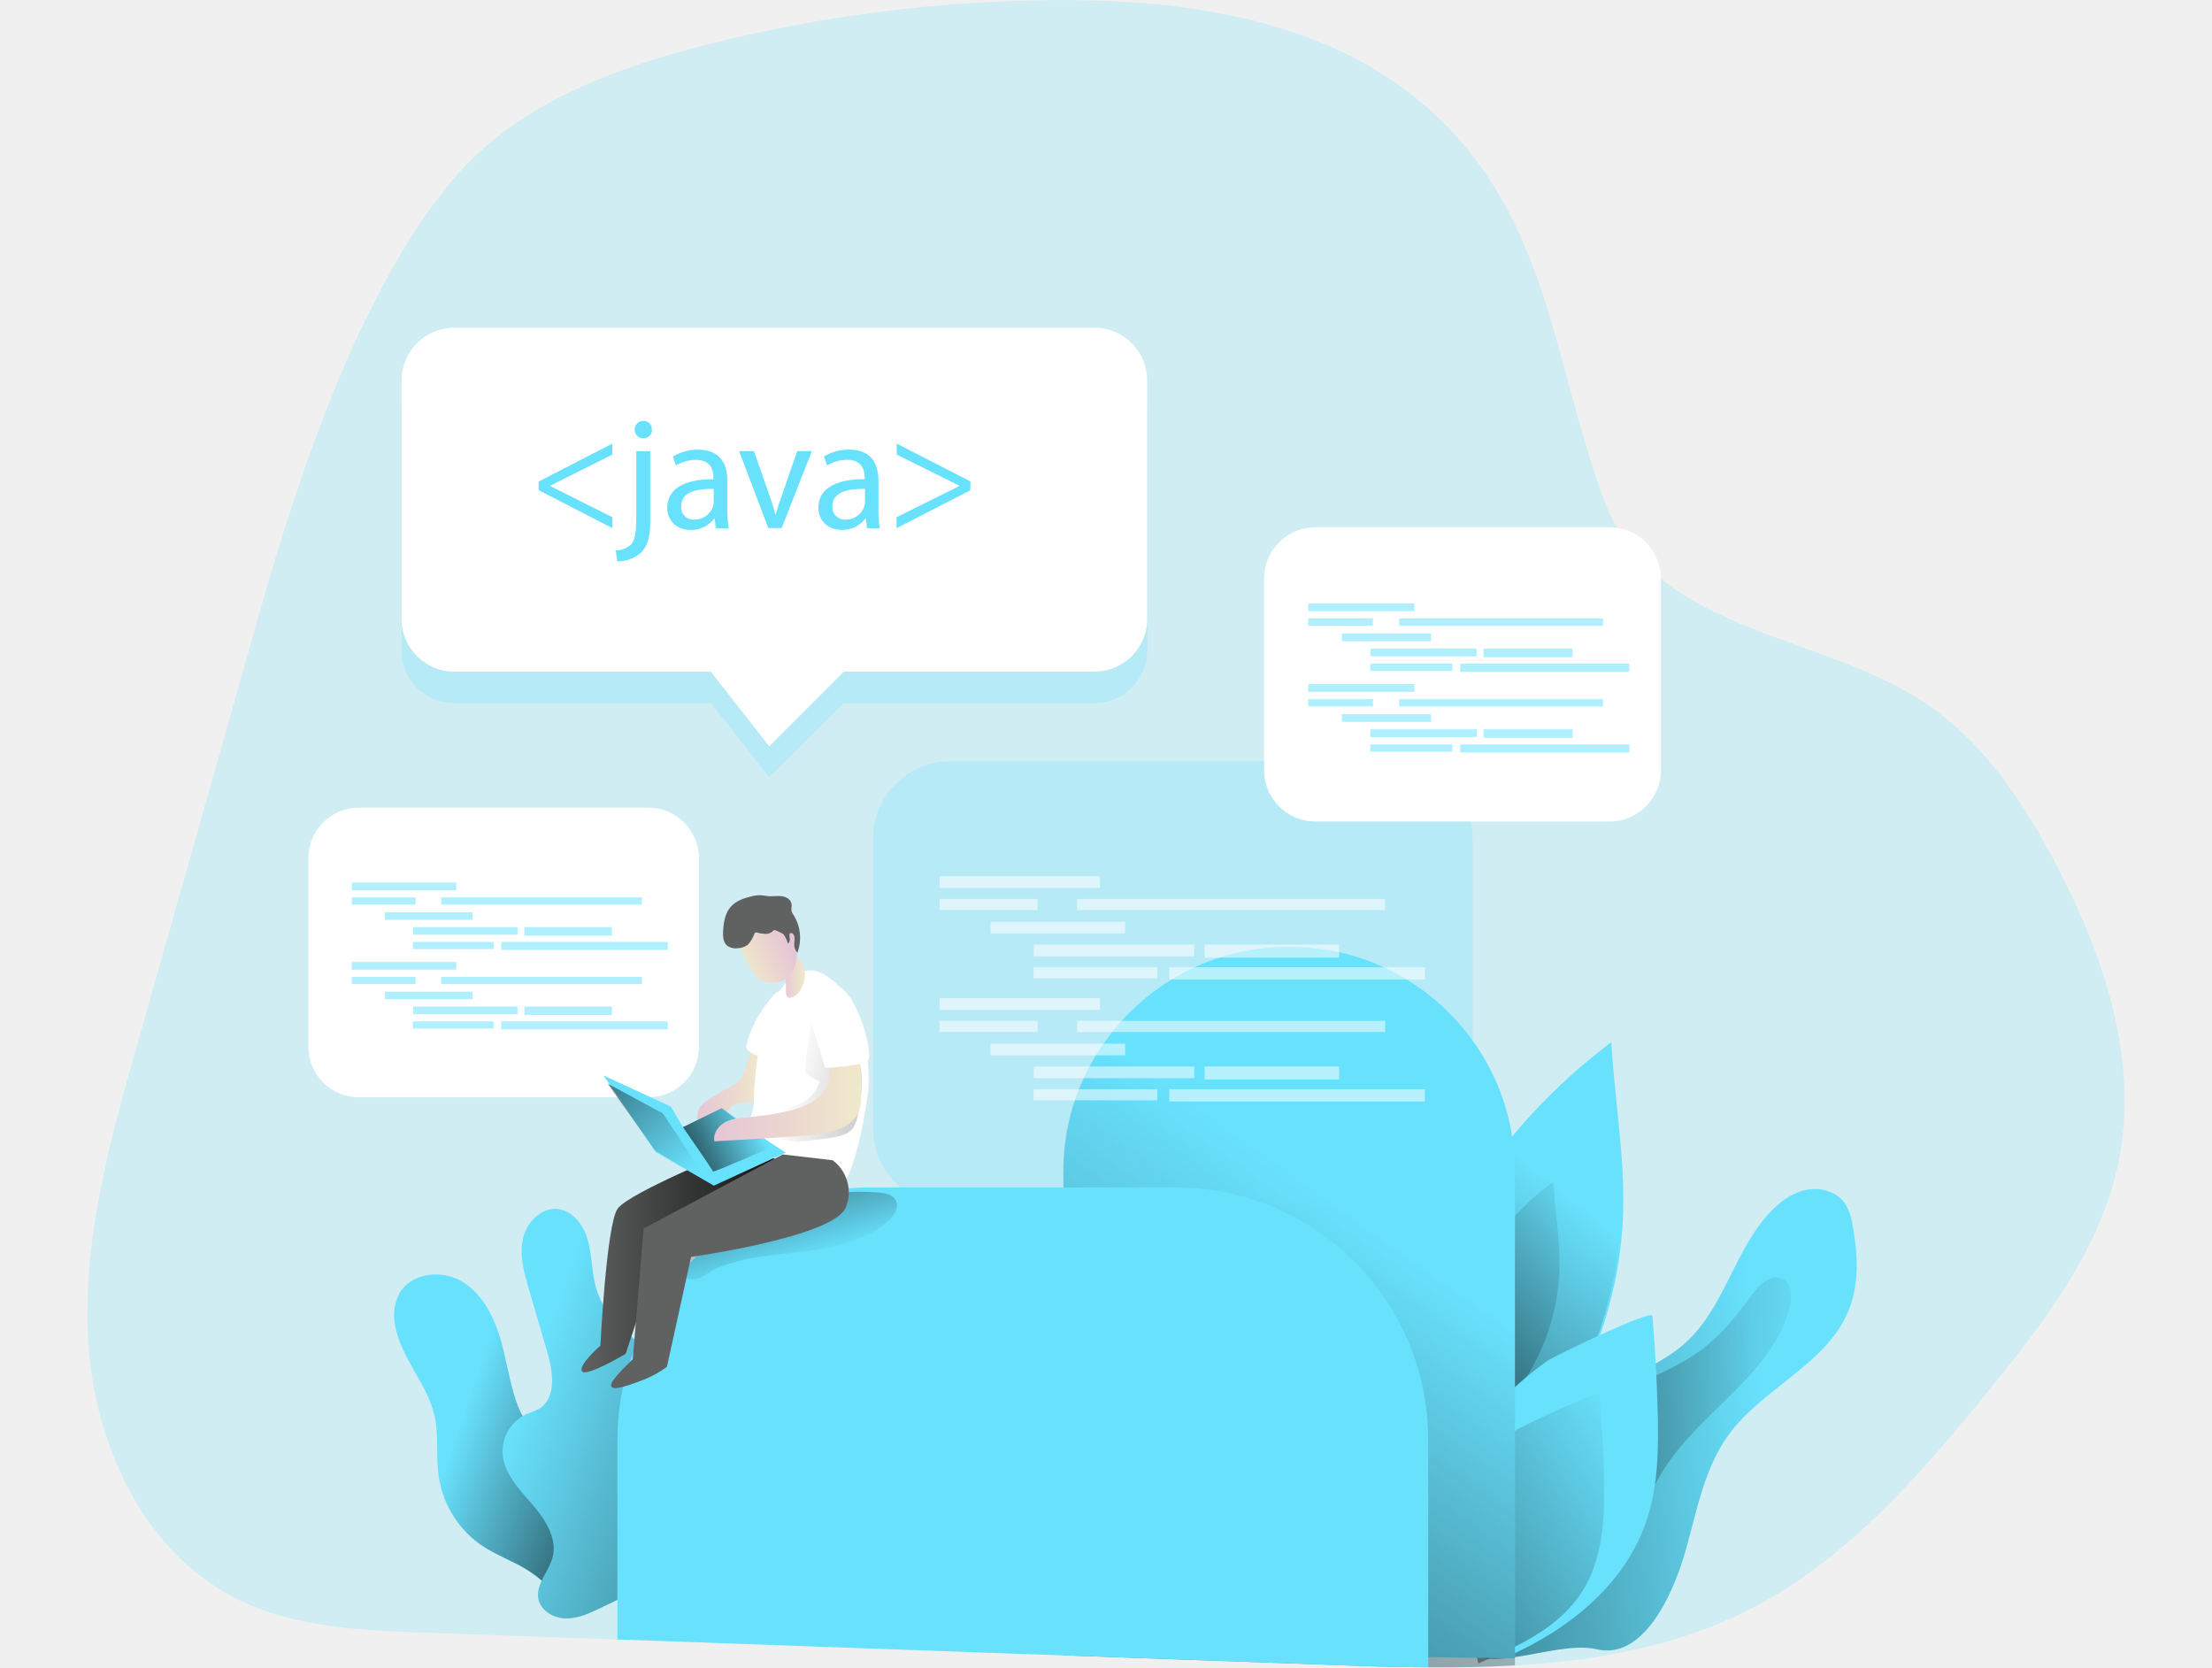
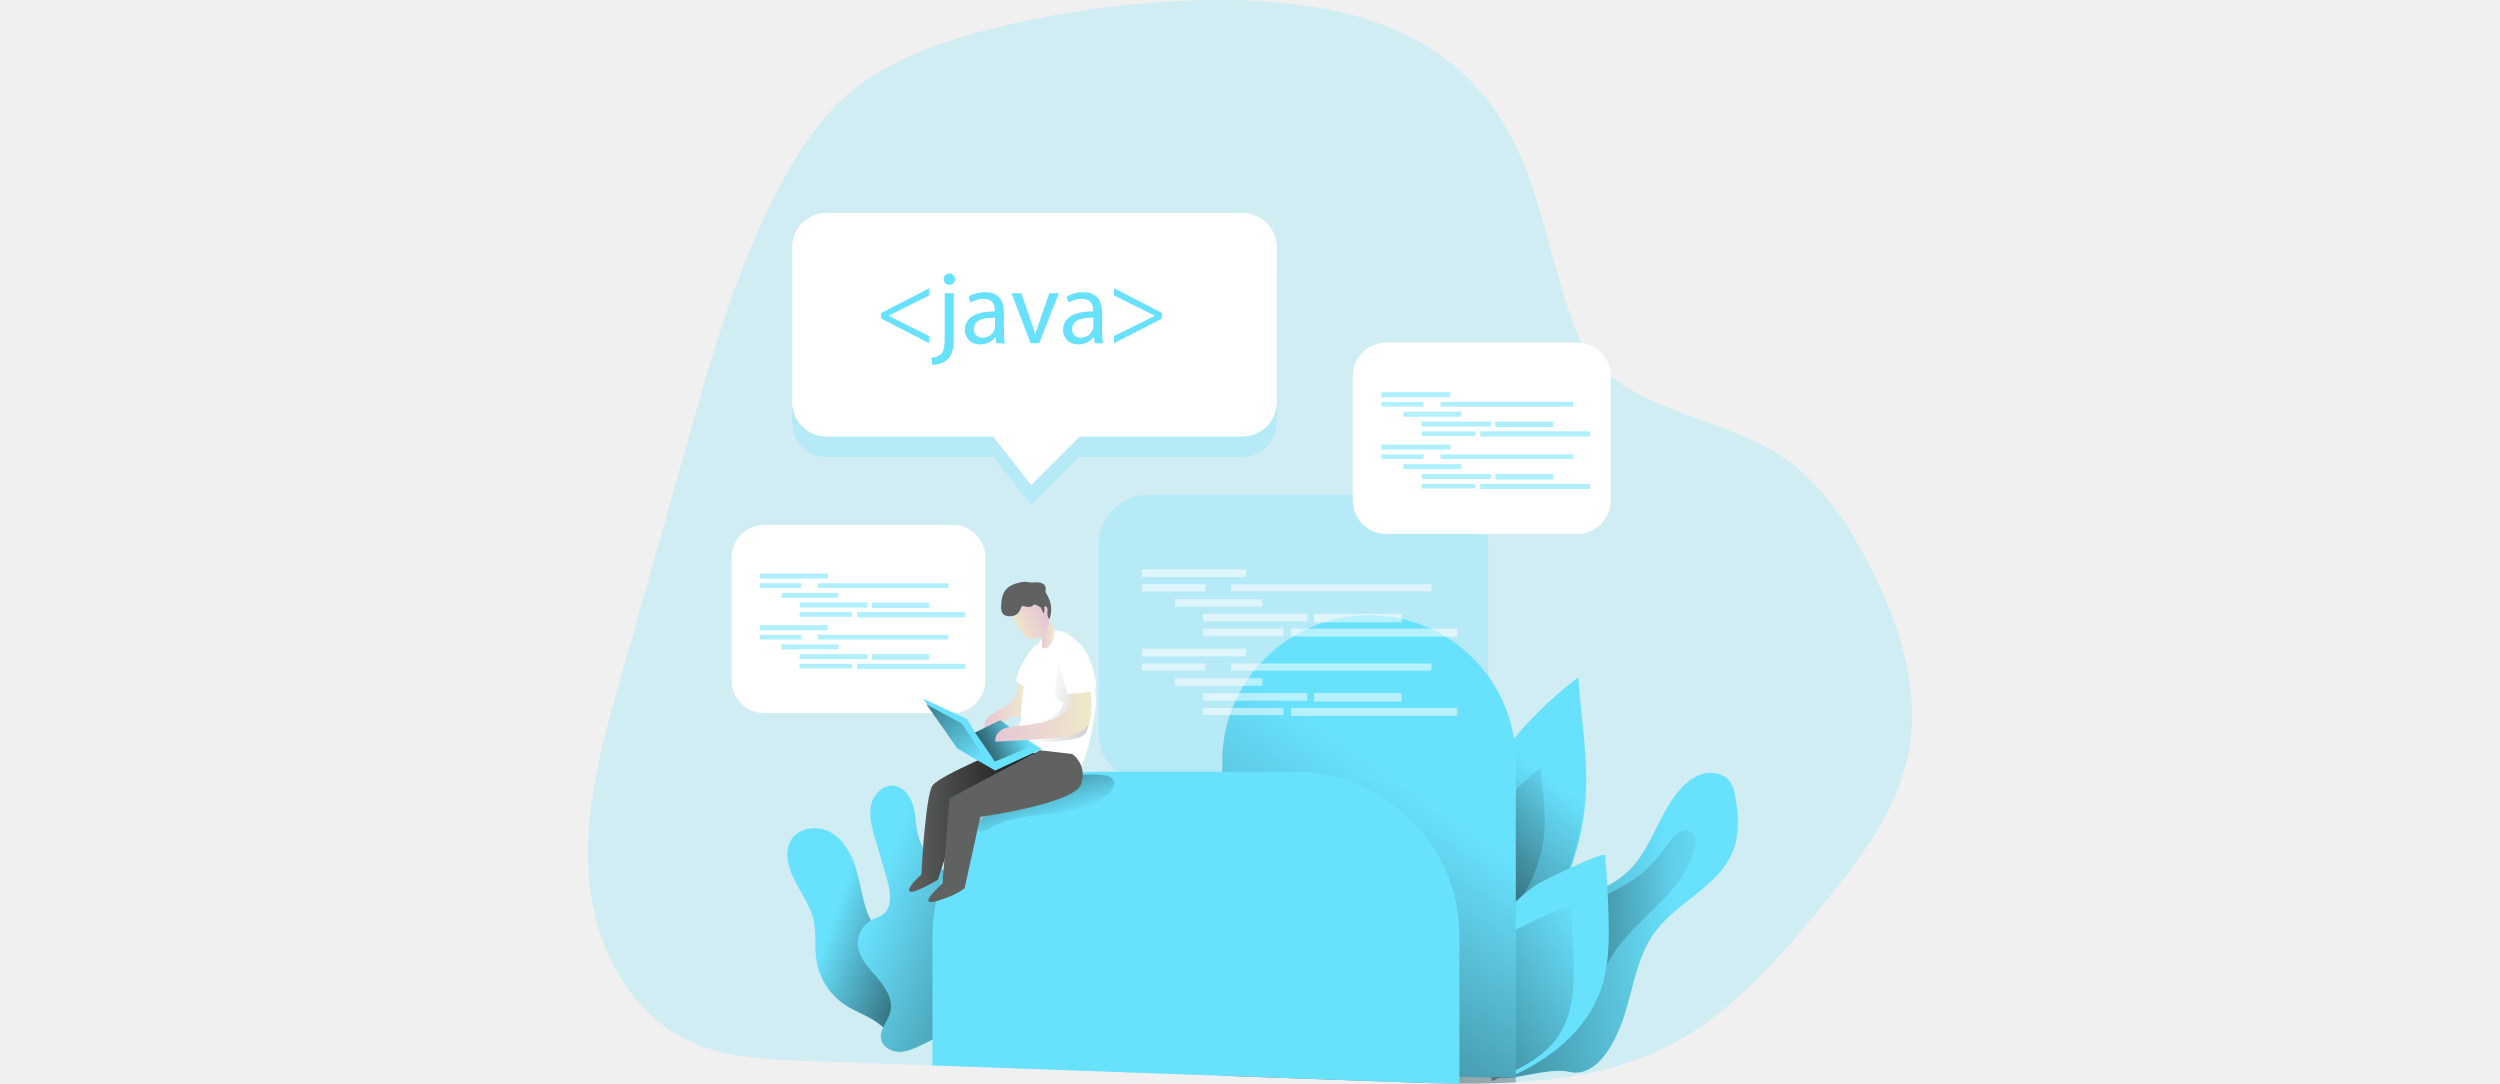
- <svg xmlns="http://www.w3.org/2000/svg" xmlns:xlink="http://www.w3.org/1999/xlink" id="Layer_1" data-name="Layer 1" viewBox="0 0 674.62 552.08" width="406" height="306" class="illustration">
+ <svg xmlns="http://www.w3.org/2000/svg" xmlns:xlink="http://www.w3.org/1999/xlink" id="Layer_1" data-name="Layer 1" viewBox="0 0 674.62 552.08" width="706" height="306" class="illustration">
  <defs>
    <linearGradient id="linear-gradient" x1="51.13" y1="343.81" x2="110.6" y2="533.56" gradientTransform="matrix(-0.93, -0.37, -0.37, 0.93, 677.72, 128.51)" gradientUnits="userSpaceOnUse">
      <stop offset="0" stop-color="#010101" stop-opacity="0" />
      <stop offset="0.95" stop-color="#010101" />
    </linearGradient>
    <linearGradient id="linear-gradient-2" x1="33.3" y1="346.45" x2="200.4" y2="549.22" xlink:href="#linear-gradient" />
    <linearGradient id="linear-gradient-3" x1="-26.72" y1="384.31" x2="215.13" y2="515.92" xlink:href="#linear-gradient" />
    <linearGradient id="linear-gradient-4" x1="-47.83" y1="387.65" x2="218.39" y2="482.8" xlink:href="#linear-gradient" />
    <linearGradient id="linear-gradient-5" x1="-175.6" y1="615.13" x2="49.31" y2="673.68" gradientTransform="matrix(-0.96, 0.29, 0.29, 0.96, 176.07, -27.93)" xlink:href="#linear-gradient" />
    <linearGradient id="linear-gradient-6" x1="436.31" y1="438.16" x2="227.5" y2="736.13" gradientTransform="matrix(1, 0, 0, 1, 0, 0)" xlink:href="#linear-gradient" />
    <linearGradient id="linear-gradient-7" x1="128.24" y1="500.15" x2="218.87" y2="531.87" gradientTransform="matrix(1, 0, 0, 1, 0, 0)" xlink:href="#linear-gradient" />
    <linearGradient id="linear-gradient-8" x1="149.3" y1="490.83" x2="346.98" y2="562.76" gradientTransform="matrix(1, 0, 0, 1, 0, 0)" xlink:href="#linear-gradient" />
    <linearGradient id="linear-gradient-9" x1="240.02" y1="445.44" x2="220.76" y2="380.87" gradientTransform="matrix(1, 0, 0, 1, 0, 0)" xlink:href="#linear-gradient" />
    <linearGradient id="linear-gradient-10" x1="168.88" y1="444.45" x2="252.06" y2="444.45" gradientTransform="matrix(1, 0, 0, 1, 0, 0)" xlink:href="#linear-gradient" />
    <linearGradient id="linear-gradient-11" x1="207.27" y1="386.88" x2="228.52" y2="386.88" gradientUnits="userSpaceOnUse">
      <stop offset="0" stop-color="#e5c6d6" />
      <stop offset="0.42" stop-color="#ead4d0" />
      <stop offset="1" stop-color="#f0e9cb" />
    </linearGradient>
    <linearGradient id="linear-gradient-12" x1="235.47" y1="350.39" x2="242.89" y2="350.39" xlink:href="#linear-gradient-11" />
    <linearGradient id="linear-gradient-13" x1="265.83" y1="411.97" x2="227.43" y2="425.93" gradientTransform="translate(-85.49 21) rotate(-6.73)" xlink:href="#linear-gradient" />
    <linearGradient id="linear-gradient-14" x1="237.79" y1="383.65" x2="374.89" y2="418.68" gradientTransform="matrix(1, 0, 0, 1, 0, 0)" xlink:href="#linear-gradient" />
    <linearGradient id="linear-gradient-15" x1="212.8" y1="388.66" x2="261.54" y2="388.66" xlink:href="#linear-gradient-11" />
    <linearGradient id="linear-gradient-16" x1="242.84" y1="424.59" x2="189.8" y2="349.47" gradientTransform="translate(-90.75 -6.32) rotate(-6.73)" xlink:href="#linear-gradient" />
    <linearGradient id="linear-gradient-17" x1="236.75" y1="337.84" x2="221.16" y2="344.71" xlink:href="#linear-gradient-11" />
  </defs>
  <path d="M677.84,412.16c-5.92,28.68-24.5,52.86-43,75.6-22.57,27.76-46.67,55.68-78.46,72.09-24.22,12.48-51,17.39-78.37,18.91-9.54.57-19.15.69-28.73.61-10.54,0-21.08-.36-31.5-.77q-44.67-1.56-89.32-3.18-73.81-2.59-147.66-5.27-31.92-1.08-63.85-2.25c-21.37-.76-43.54-1.69-62.61-11.39-30.17-15.36-46.43-50.21-48.72-84s7-67.11,16.26-99.7Q35.57,324.39,49.3,276q6.77-23.77,13.48-47.63c12.72-44.78,33.48-106.7,64.3-142.47,20.76-24.06,52.26-35.93,83.08-43.74a482.22,482.22,0,0,1,116-14.8c42.13-.2,86.79,6.11,119.42,32.75,43.13,35.12,44.26,84.49,61.76,132.45,16.53,45.22,72.62,43.77,108.19,68.72,18.42,12.95,31.26,32.35,41.68,52.3C673.13,343.88,684.76,378.6,677.84,412.16Z" transform="translate(-5.26 -27.31)" fill="#68e1fd" opacity="0.24" style="isolation: isolate;" />
  <path d="M513.83,428.12c.46-18.62-2.88-37.11-3.93-55.71a193.14,193.14,0,0,0-73,113.65c-1.35,6.35-2.38,12.88-1.6,19.33,1.14,9.46,9.91,26.74,21,27.93,9.93,1.06,23.49-18,29.26-25.59C502.85,484.94,513.13,456.76,513.83,428.12Z" transform="translate(-5.26 -27.31)" fill="#68e1fd" />
  <path d="M513.1,428.43c.46-18.62-2.89-37.11-3.94-55.7a193.09,193.09,0,0,0-73,113.65c-1.36,6.35-2.39,12.88-1.61,19.33,1.15,9.45,9.91,26.74,21,27.92,9.93,1.06,23.49-18,29.27-25.58C502.12,485.25,512.39,457.07,513.1,428.43Z" transform="translate(-5.26 -27.31)" fill="url(#linear-gradient)" />
  <path d="M492.74,447.46c.23-9.66-1.5-19.25-2.05-28.9a100.21,100.21,0,0,0-37.87,58.95,30.64,30.64,0,0,0-.83,10c.59,4.91,5.14,13.87,10.91,14.49,5.15.55,12.19-9.32,15.18-13.27A72,72,0,0,0,492.74,447.46Z" transform="translate(-5.26 -27.31)" fill="url(#linear-gradient-2)" />
  <path d="M533.74,543.32c4.26-14,6.38-29,14.94-40.84,11.34-15.64,32.61-23.43,39.85-41.34,3.6-8.9,3-18.94,1.22-28.36a18.38,18.38,0,0,0-2.4-6.89c-2.68-4-8.09-5.54-12.8-4.61s-8.8,3.93-12.09,7.44c-11.5,12.24-14.92,30.6-27,42.27-12.61,12.2-32.05,14.62-45.63,25.72C477.29,507,460.44,554.21,464,570c3.14,13.89,26.59.06,41.13,3.41C520.46,577,530,555.42,533.74,543.32Z" transform="translate(-5.26 -27.31)" fill="#68e1fd" />
  <path d="M533.74,543.32c4.26-14,6.38-29,14.94-40.84,11.34-15.64,32.61-23.43,39.85-41.34,3.6-8.9,3-18.94,1.22-28.36a18.38,18.38,0,0,0-2.4-6.89c-2.68-4-8.09-5.54-12.8-4.61s-8.8,3.93-12.09,7.44c-11.5,12.24-14.92,30.6-27,42.27-12.61,12.2-32.05,14.62-45.63,25.72-12.55,10.26-32,57.88-28.47,73.7,3.13,13.88,29.23-.32,43.77,3C520.46,577,530,555.42,533.74,543.32Z" transform="translate(-5.26 -27.31)" fill="url(#linear-gradient-3)" />
  <path d="M529.22,511c12.62-17.82,34.67-29.87,39.78-51.09.78-3.22.76-7.32-2.08-9-3.76-2.25-8.07,1.8-10.65,5.35-4.41,6.09-9.09,12.1-15,16.8-10.66,8.54-24.47,12.14-35.76,19.82-15.21,10.33-26.59,29.67-25.42,48.44.47,7.54,4.07,16.18,12.5,17.34,8.77,1.21,14.28-7,18.29-13.51C517.73,534.13,521.71,521.59,529.22,511Z" transform="translate(-5.26 -27.31)" fill="url(#linear-gradient-4)" />
  <path d="M523.52,463q1.31,15.54,1.73,31.15c.36,12.65.24,25.6-4,37.55-7.31,20.8-26.17,35.75-46.46,44.39q-5-22.67-11.4-45c-2.94-10.27-5.49-16.91,0-26.45,6-10.5,15.48-19.76,25.29-26.7C491.3,476.14,523.33,460.75,523.52,463Z" transform="translate(-5.26 -27.31)" fill="#68e1fd" />
  <path d="M506,489.19q1.08,12.9,1.44,25.85c.29,10.51.19,21.26-3.29,31.17-6.07,17.27-21.43,24.72-38.27,31.88-2.77-12.54-6.22-20-9.75-32.38-2.44-8.52-4.56-14,0-22,5-8.72,12.85-16.4,21-22.16C479.21,500.08,505.8,487.3,506,489.19Z" transform="translate(-5.26 -27.31)" fill="url(#linear-gradient-5)" />
  <path d="M478,576.45l-149.15-2.27-.38-158.82A74.54,74.54,0,0,1,403,340.82h.45A74.54,74.54,0,0,1,478,415.36Z" transform="translate(-5.26 -27.31)" fill="#68e1fd" />
  <path d="M478,415.58V578.76c-9.54.57-19.15.69-28.73.61-10.54,0-21.08-.36-31.5-.77q-44.67-1.56-89.32-3.18V415.58a74.78,74.78,0,1,1,149.55,0Z" transform="translate(-5.26 -27.31)" fill="url(#linear-gradient-6)" />
  <path d="M147.33,491.53c-2.47-7.21-3.39-14.87-5.68-22.14s-6.3-14.48-13-18.12-16.43-2.27-20.13,4.4A15.61,15.61,0,0,0,107,465c1.33,11.26,10.72,20.07,13.22,31.13,1.48,6.57.41,13.47,1.38,20.14a33.73,33.73,0,0,0,14.72,23.09c4.49,2.93,9.63,4.75,14.21,7.54a38.57,38.57,0,0,1,14.17,15.24,35.18,35.18,0,0,0,11.51-27.41C175.2,512.47,153.69,510.1,147.33,491.53Z" transform="translate(-5.26 -27.31)" fill="#68e1fd" />
  <path d="M147.33,491.53c-2.47-7.21-3.39-14.87-5.68-22.14s-6.3-14.48-13-18.12-16.43-2.27-20.13,4.4A15.61,15.61,0,0,0,107,465c1.33,11.26,10.72,20.07,13.22,31.13,1.48,6.57.41,13.47,1.38,20.14a33.73,33.73,0,0,0,14.72,23.09c4.49,2.93,9.63,4.75,14.21,7.54a38.57,38.57,0,0,1,14.17,15.24,35.18,35.18,0,0,0,11.51-27.41C175.2,512.47,153.69,510.1,147.33,491.53Z" transform="translate(-5.26 -27.31)" fill="url(#linear-gradient-7)" />
  <path d="M173.16,451.53c-1-4.74-.94-9.7-2.4-14.32s-5-9.09-9.82-9.58c-5.55-.55-10.37,4.59-11.5,10.06s.46,11.09,2,16.45l6.15,21c1.91,6.51,3.07,15.12-2.73,18.63a37.09,37.09,0,0,1-4.25,1.8,13.65,13.65,0,0,0-7.88,12.78c.31,6.61,5.32,11.89,9.68,16.88s8.57,11.35,6.9,17.75c-1.24,4.75-5.62,8.87-4.72,13.69.75,4,5.12,6.5,9.19,6.53s7.9-1.77,11.57-3.54l17.53-8.47c5.64-2.73,11.57-5.7,14.93-11,2.26-3.54,3.13-7.79,3.55-12a66.92,66.92,0,0,0-12.14-45.11C190.69,471.13,176.54,467.81,173.16,451.53Z" transform="translate(-5.26 -27.31)" fill="#68e1fd" />
  <path d="M173.16,451.53c-1-4.74-.94-9.7-2.4-14.32s-5-9.09-9.82-9.58c-5.55-.55-10.37,4.59-11.5,10.06s.46,11.09,2,16.45l6.15,21c1.91,6.51,3.07,15.12-2.73,18.63a37.09,37.09,0,0,1-4.25,1.8,13.65,13.65,0,0,0-7.88,12.78c.31,6.61,5.32,11.89,9.68,16.88s8.57,11.35,6.9,17.75c-1.24,4.75-5.62,8.87-4.72,13.69.75,4,5.12,6.5,9.19,6.53s7.9-1.77,11.57-3.54l17.53-8.47c5.64-2.73,11.57-5.7,14.93-11,2.26-3.54,3.13-7.79,3.55-12a66.92,66.92,0,0,0-12.14-45.11C190.69,471.13,176.54,467.81,173.16,451.53Z" transform="translate(-5.26 -27.31)" fill="url(#linear-gradient-8)" />
  <rect x="265.39" y="279.35" width="198.56" height="147.23" rx="25.68" transform="translate(724.09 678.61) rotate(-180)" fill="#68e1fd" opacity="0.24" style="isolation: isolate;" />
  <g opacity="0.52">
    <rect x="282.2" y="290.12" width="53.13" height="3.9" fill="#fff" />
    <rect x="282.2" y="297.66" width="32.43" height="3.66" fill="#fff" />
    <rect x="327.71" y="297.66" width="102.04" height="3.68" fill="#fff" />
    <rect x="299.06" y="305.22" width="44.59" height="3.86" fill="#fff" />
    <rect x="313.37" y="312.75" width="53.13" height="3.9" fill="#fff" />
    <rect x="369.97" y="312.75" width="44.53" height="4.33" fill="#fff" />
    <rect x="313.3" y="320.29" width="41.02" height="3.66" fill="#fff" />
    <rect x="358.26" y="320.29" width="84.65" height="4.05" fill="#fff" />
    <rect x="282.2" y="330.5" width="53.13" height="3.9" fill="#fff" />
    <rect x="282.2" y="338.03" width="32.43" height="3.66" fill="#fff" />
    <rect x="327.71" y="338.03" width="102.04" height="3.68" fill="#fff" />
    <rect x="299.06" y="345.57" width="44.59" height="3.86" fill="#fff" />
    <rect x="313.37" y="353.13" width="53.13" height="3.9" fill="#fff" />
    <rect x="369.97" y="353.13" width="44.53" height="4.33" fill="#fff" />
    <rect x="313.3" y="360.67" width="41.02" height="3.66" fill="#fff" />
    <rect x="358.26" y="360.67" width="84.65" height="4.05" fill="#fff" />
  </g>
  <rect x="394.92" y="201.89" width="131.4" height="97.43" rx="16.99" transform="translate(915.98 473.9) rotate(-180)" fill="#fff" />
  <g opacity="0.52">
    <rect x="404.26" y="199.78" width="35.16" height="2.58" fill="#68e1fd" />
    <rect x="404.26" y="204.77" width="21.46" height="2.42" fill="#68e1fd" />
    <rect x="434.38" y="204.77" width="67.53" height="2.44" fill="#68e1fd" />
    <rect x="415.42" y="209.77" width="29.51" height="2.55" fill="#68e1fd" />
    <rect x="424.89" y="214.76" width="35.16" height="2.58" fill="#68e1fd" />
    <rect x="462.34" y="214.76" width="29.47" height="2.86" fill="#68e1fd" />
    <rect x="424.84" y="219.75" width="27.15" height="2.42" fill="#68e1fd" />
    <rect x="454.59" y="219.75" width="56.02" height="2.68" fill="#68e1fd" />
    <rect x="404.26" y="226.5" width="35.16" height="2.58" fill="#68e1fd" />
    <rect x="404.26" y="231.49" width="21.46" height="2.42" fill="#68e1fd" />
    <rect x="434.38" y="231.49" width="67.53" height="2.44" fill="#68e1fd" />
    <rect x="415.42" y="236.48" width="29.51" height="2.55" fill="#68e1fd" />
    <rect x="424.89" y="241.48" width="35.16" height="2.58" fill="#68e1fd" />
    <rect x="462.34" y="241.48" width="29.47" height="2.86" fill="#68e1fd" />
    <rect x="424.84" y="246.47" width="27.15" height="2.42" fill="#68e1fd" />
    <rect x="454.59" y="246.47" width="56.02" height="2.68" fill="#68e1fd" />
  </g>
  <rect x="78.43" y="294.75" width="129.32" height="95.89" rx="16.72" transform="translate(280.92 658.08) rotate(-180)" fill="#fff" />
  <g opacity="0.52">
    <rect x="87.55" y="292.24" width="34.6" height="2.54" fill="#68e1fd" />
    <rect x="87.55" y="297.15" width="21.12" height="2.38" fill="#68e1fd" />
    <rect x="117.18" y="297.15" width="66.45" height="2.4" fill="#68e1fd" />
    <rect x="98.53" y="302.07" width="29.04" height="2.51" fill="#68e1fd" />
    <rect x="107.85" y="306.98" width="34.6" height="2.54" fill="#68e1fd" />
    <rect x="144.7" y="306.98" width="29" height="2.82" fill="#68e1fd" />
    <rect x="107.8" y="311.89" width="26.72" height="2.38" fill="#68e1fd" />
    <rect x="137.08" y="311.89" width="55.13" height="2.64" fill="#68e1fd" />
    <rect x="87.55" y="318.54" width="34.6" height="2.54" fill="#68e1fd" />
    <rect x="87.55" y="323.45" width="21.12" height="2.38" fill="#68e1fd" />
    <rect x="117.18" y="323.45" width="66.45" height="2.4" fill="#68e1fd" />
    <rect x="98.53" y="328.36" width="29.04" height="2.51" fill="#68e1fd" />
    <rect x="107.85" y="333.28" width="34.6" height="2.54" fill="#68e1fd" />
    <rect x="144.7" y="333.28" width="29" height="2.82" fill="#68e1fd" />
    <rect x="107.8" y="338.19" width="26.72" height="2.38" fill="#68e1fd" />
    <rect x="137.08" y="338.19" width="55.13" height="2.64" fill="#68e1fd" />
  </g>
  <g opacity="0.24" style="isolation: isolate;">
    <path d="M356.23,163.76v78.88a17.51,17.51,0,0,1-17.5,17.5H255.58L231,284.67l-19.18-24.53h-85.1a17.46,17.46,0,0,1-17.45-17.5V163.76a17.5,17.5,0,0,1,17.45-17.5h212A17.54,17.54,0,0,1,356.23,163.76Z" transform="translate(-5.26 -27.31)" fill="#68e1fd" />
  </g>
  <rect x="104.03" y="108.52" width="246.92" height="113.87" rx="17.48" fill="#fff" />
  <polygon points="202.76 217.69 225.79 247.12 253.94 218.97 202.76 217.69" fill="#fff" />
  <path d="M154.68,186.76l24.43-12.57v3.63l-20.59,10.32v.1l20.59,10.32v3.63l-24.43-12.58Z" transform="translate(-5.26 -27.31)" fill="#68e1fd" />
  <path d="M180.23,209.56a7.43,7.43,0,0,0,5.05-1.95c1.26-1.47,1.74-3.47,1.74-9.58V176.71h4.63v23.11c0,5-.79,8.16-3.05,10.48a11.78,11.78,0,0,1-7.9,2.89Zm12-40a2.72,2.72,0,0,1-2.9,2.85,2.77,2.77,0,0,1-2.84-2.85,2.83,2.83,0,0,1,2.95-2.89A2.73,2.73,0,0,1,192.18,169.55Z" transform="translate(-5.26 -27.31)" fill="#68e1fd" />
  <path d="M213.34,202.19,213,199h-.16a9.49,9.49,0,0,1-7.79,3.79c-5.16,0-7.79-3.63-7.79-7.32,0-6.16,5.47-9.53,15.31-9.48v-.52c0-2.11-.57-5.89-5.79-5.89a12.69,12.69,0,0,0-6.63,1.89l-1-3a15.79,15.79,0,0,1,8.37-2.27c7.79,0,9.68,5.32,9.68,10.43v9.52a35.39,35.39,0,0,0,.43,6.11Zm-.68-13c-5-.11-10.79.79-10.79,5.74a4.1,4.1,0,0,0,4.37,4.42,6.35,6.35,0,0,0,6.16-4.26,5.12,5.12,0,0,0,.26-1.48Z" transform="translate(-5.26 -27.31)" fill="#68e1fd" />
  <path d="M226,176.71,231,191a67.2,67.2,0,0,1,2.06,6.53h.16c.58-2.11,1.31-4.21,2.15-6.53l4.95-14.32h4.85l-10,25.48h-4.42l-9.68-25.48Z" transform="translate(-5.26 -27.31)" fill="#68e1fd" />
  <path d="M263.43,202.19l-.36-3.21h-.16a9.5,9.5,0,0,1-7.8,3.79c-5.15,0-7.79-3.63-7.79-7.32,0-6.16,5.48-9.53,15.32-9.48v-.52c0-2.11-.58-5.89-5.79-5.89a12.69,12.69,0,0,0-6.63,1.89l-1.05-3a15.79,15.79,0,0,1,8.37-2.27c7.79,0,9.68,5.32,9.68,10.43v9.52a35.39,35.39,0,0,0,.43,6.11Zm-.68-13c-5.06-.11-10.79.79-10.79,5.74a4.1,4.1,0,0,0,4.37,4.42,6.36,6.36,0,0,0,6.16-4.26,5.12,5.12,0,0,0,.26-1.48Z" transform="translate(-5.26 -27.31)" fill="#68e1fd" />
  <path d="M297.63,189.66l-24.42,12.53v-3.63L294,188.24v-.1l-20.74-10.32v-3.63l24.42,12.52Z" transform="translate(-5.26 -27.31)" fill="#68e1fd" />
  <path d="M449.27,504.13v75.24c-10.54,0-21.08-.36-31.5-.77q-118.47-4.15-237-8.45v-66a83.66,83.66,0,0,1,83.65-83.65H365.66A83.63,83.63,0,0,1,449.27,504.13Z" transform="translate(-5.26 -27.31)" fill="#68e1fd" />
  <path d="M240.86,441.92c10.58-1.17,21.75-3.23,29.64-10.39,1.86-1.7,3.61-4.29,2.55-6.58-.95-2.06-3.58-2.6-5.84-2.78-16.24-1.29-32.49,2.65-47.75,8.37-5.67,2.13-11.72,4.68-15.6,9.55-2.62,3.29-4.53,10.84,2.15,10.84,2.35,0,5.13-2.54,7.23-3.48a47.89,47.89,0,0,1,8.87-2.89C228.26,443.12,234.59,442.62,240.86,441.92Z" transform="translate(-5.26 -27.31)" fill="url(#linear-gradient-9)" />
  <path d="M235.51,409.56l-13.92-2.38s-37.1,15-40.78,20.4-5.67,45.31-5.67,45.31-7.5,6.51-6.09,8.49,14.45-5.8,14.45-5.8l10.19-30.87,58.37-33.22Z" transform="translate(-5.26 -27.31)" fill="#606161" />
  <path d="M235.51,409.56l-13.92-2.38s-37.1,15-40.78,20.4-5.67,45.31-5.67,45.31-7.5,6.51-6.09,8.49,14.45-5.8,14.45-5.8l10.19-30.87,58.37-33.22Z" transform="translate(-5.26 -27.31)" fill="url(#linear-gradient-10)" />
  <path d="M220.66,385.5c-1.68,1.65-4,2.15-5.87,3.5s-3.84,2.2-5.45,3.58a6.13,6.13,0,0,0-2,5.73,1.23,1.23,0,0,0,.35.73,1.24,1.24,0,0,0,1.13,0A18.72,18.72,0,0,0,214,396a.82.82,0,0,1,.71-.22c.29.11.36.49.56.73a1,1,0,0,0,1.43,0,3.52,3.52,0,0,0,.81-1.34c1.21-2.85,5.34-3.05,8.19-2.8,3.48.3,2.3-1.33,2.77-1.77s-2.73-2.17-2.47-2.89a30.81,30.81,0,0,0,1.78-9.41,5.24,5.24,0,0,0-.37-2.52c-1.77-3.52-3.23,1.93-3.64,3.29C223.07,381.31,222.43,383.77,220.66,385.5Z" transform="translate(-5.26 -27.31)" fill="url(#linear-gradient-11)" />
  <path d="M223.53,373.24a2,2,0,0,0,0,1.22,2,2,0,0,0,.73.83,11.84,11.84,0,0,0,3.9,1.88,3.23,3.23,0,0,0,1.3.15,3.45,3.45,0,0,0,2-1.26,18.6,18.6,0,0,0,4.55-10.63c.19-1.76.81-8.2-.66-9.48-1.65-1.44-3.7,1.89-4.81,3.28A36.67,36.67,0,0,0,223.53,373.24Z" transform="translate(-5.26 -27.31)" fill="#fff" />
  <path d="M231.94,360.5c-4.23,10.25-5.92,21.42-6,32.51,0,3.56-5.15,12.39-2.35,14.6,1.68,1.33,1.85,1.25,4,1.56,5,.72,22,11.19,26.9,10.33S264.07,389.9,264,386c-.17-10.84-1.11-23.89-9.51-31.84-3.23-3.05-7.34-6.59-12-5.25C237,350.51,234,355.56,231.94,360.5Z" transform="translate(-5.26 -27.31)" fill="#fff" />
  <path d="M236.58,355.41c0,.8,0,1.79.69,2.15a1.54,1.54,0,0,0,.95.1,4.92,4.92,0,0,0,3.1-2.4,9.63,9.63,0,0,0,1.49-6.41,8.69,8.69,0,0,0-2.75-5.17,1.7,1.7,0,0,0-1.34-.57,1.75,1.75,0,0,0-.73.4,10,10,0,0,0-2.19,2.26c-.6.93-.24,1.46,0,2.47A23.73,23.73,0,0,1,236.58,355.41Z" transform="translate(-5.26 -27.31)" fill="url(#linear-gradient-12)" />
  <polygon points="170.88 356.08 188.17 381.43 207.44 392.59 231.28 381.63 226.02 378.29 210.09 366.96 197.21 373.21 193.25 366.42 170.88 356.08" fill="#68e1fd" />
  <path d="M202.47,400.53s9.88,14.17,9.94,14.67,19.2-8,19.2-8l-16.26-13Z" transform="translate(-5.26 -27.31)" fill="url(#linear-gradient-13)" />
  <path d="M245.25,363.87s-2.85,17.37-2.11,18.66,4.5,2.85,4.5,2.85-1.28,6.89-10.11,8.55-7,8.91-7,8.91,4.78,3.31,13.43,2.21,13-1.29,15.07-4.6,3.5-16,2-21.14S245.25,363.87,245.25,363.87Z" transform="translate(-5.26 -27.31)" fill="url(#linear-gradient-14)" />
  <path d="M247.94,390.17c-3.25,3.13-7.81,4.46-12.23,5.38a97.44,97.44,0,0,1-11.41,1.68c-2.63.24-5.36.39-7.72,1.59s-4.24,3.81-3.68,6.39q13.24-.7,26.48-1.6c4.69-.32,9.45-.67,13.89-2.2,3.11-1.07,6.23-2.94,7.46-6a12.26,12.26,0,0,0,.72-3.84,75.89,75.89,0,0,0-.21-9.77,16.33,16.33,0,0,0-1.29-6.4c-2.3-4.6-8.07-4.4-8.88.6C250.2,381.35,252.63,385.66,247.94,390.17Z" transform="translate(-5.26 -27.31)" fill="url(#linear-gradient-15)" />
  <path d="M243.51,360.88l6.06,20s13-.41,14.35-2.76S260.8,358,254.5,354.19,243.64,354.81,243.51,360.88Z" transform="translate(-5.26 -27.31)" fill="#fff" />
  <path d="M235.51,409.56,189.45,434.1l-3.59,43.3s-7.17,6.62-7.17,8.55,3.86.83,9.66-1.38a34,34,0,0,0,8.82-4.69l8-36.4s47.71-6.62,51.3-16.55a13.25,13.25,0,0,0-4.41-15.44Z" transform="translate(-5.26 -27.31)" fill="#606161" />
  <polygon points="187.95 380.91 205.82 391.59 190.56 368.68 172.27 358.79 187.95 380.91" fill="url(#linear-gradient-16)" />
  <path d="M225,347.92a13,13,0,0,0,2,2.8,7.51,7.51,0,0,0,8.62,1.23,8.89,8.89,0,0,0,4.06-5.23A14.67,14.67,0,0,0,240,340a13.73,13.73,0,0,0-4.2-8.33,13.94,13.94,0,0,0-6-2.75,7.35,7.35,0,0,0-3.16-.16,8.37,8.37,0,0,0-2.74,1.36,12.52,12.52,0,0,0-2.55,2.09C217.77,336.39,222.87,344.26,225,347.92Z" transform="translate(-5.26 -27.31)" fill="url(#linear-gradient-17)" />
  <path d="M237.25,339.73a1.53,1.53,0,0,0,.61-1.33c0-.51-.12-1-.12-1.53a.78.78,0,0,1,.08-.4c.22-.41.88-.23,1.18.13.79,1,.28,2.41.32,3.67a3.94,3.94,0,0,0,1.05,2.5,14.19,14.19,0,0,0-1.29-12.53,4,4,0,0,1-.59-1.1c-.24-.82.09-1.7-.05-2.54-.22-1.42-1.71-2.32-3.14-2.53s-2.88.07-4.32,0c-1-.07-2-.31-2.95-.34a11.71,11.71,0,0,0-3.1.43c-2.4.59-4.86,1.46-6.52,3.29-2,2.17-2.48,5.28-2.64,8.21-.09,1.69,0,3.61,1.27,4.73a4.78,4.78,0,0,0,3.47.9,5.74,5.74,0,0,0,3.58-1.28,11.37,11.37,0,0,0,2.09-3.59.74.74,0,0,1,.29-.34.67.67,0,0,1,.42,0,14.52,14.52,0,0,0,2.83.46,3.5,3.5,0,0,0,2.62-1,.72.72,0,0,1,.39-.28.56.56,0,0,1,.35.09,12.59,12.59,0,0,1,2.73,1.34A11.29,11.29,0,0,1,237.25,339.73Z" transform="translate(-5.26 -27.31)" fill="#606161" />
</svg>
